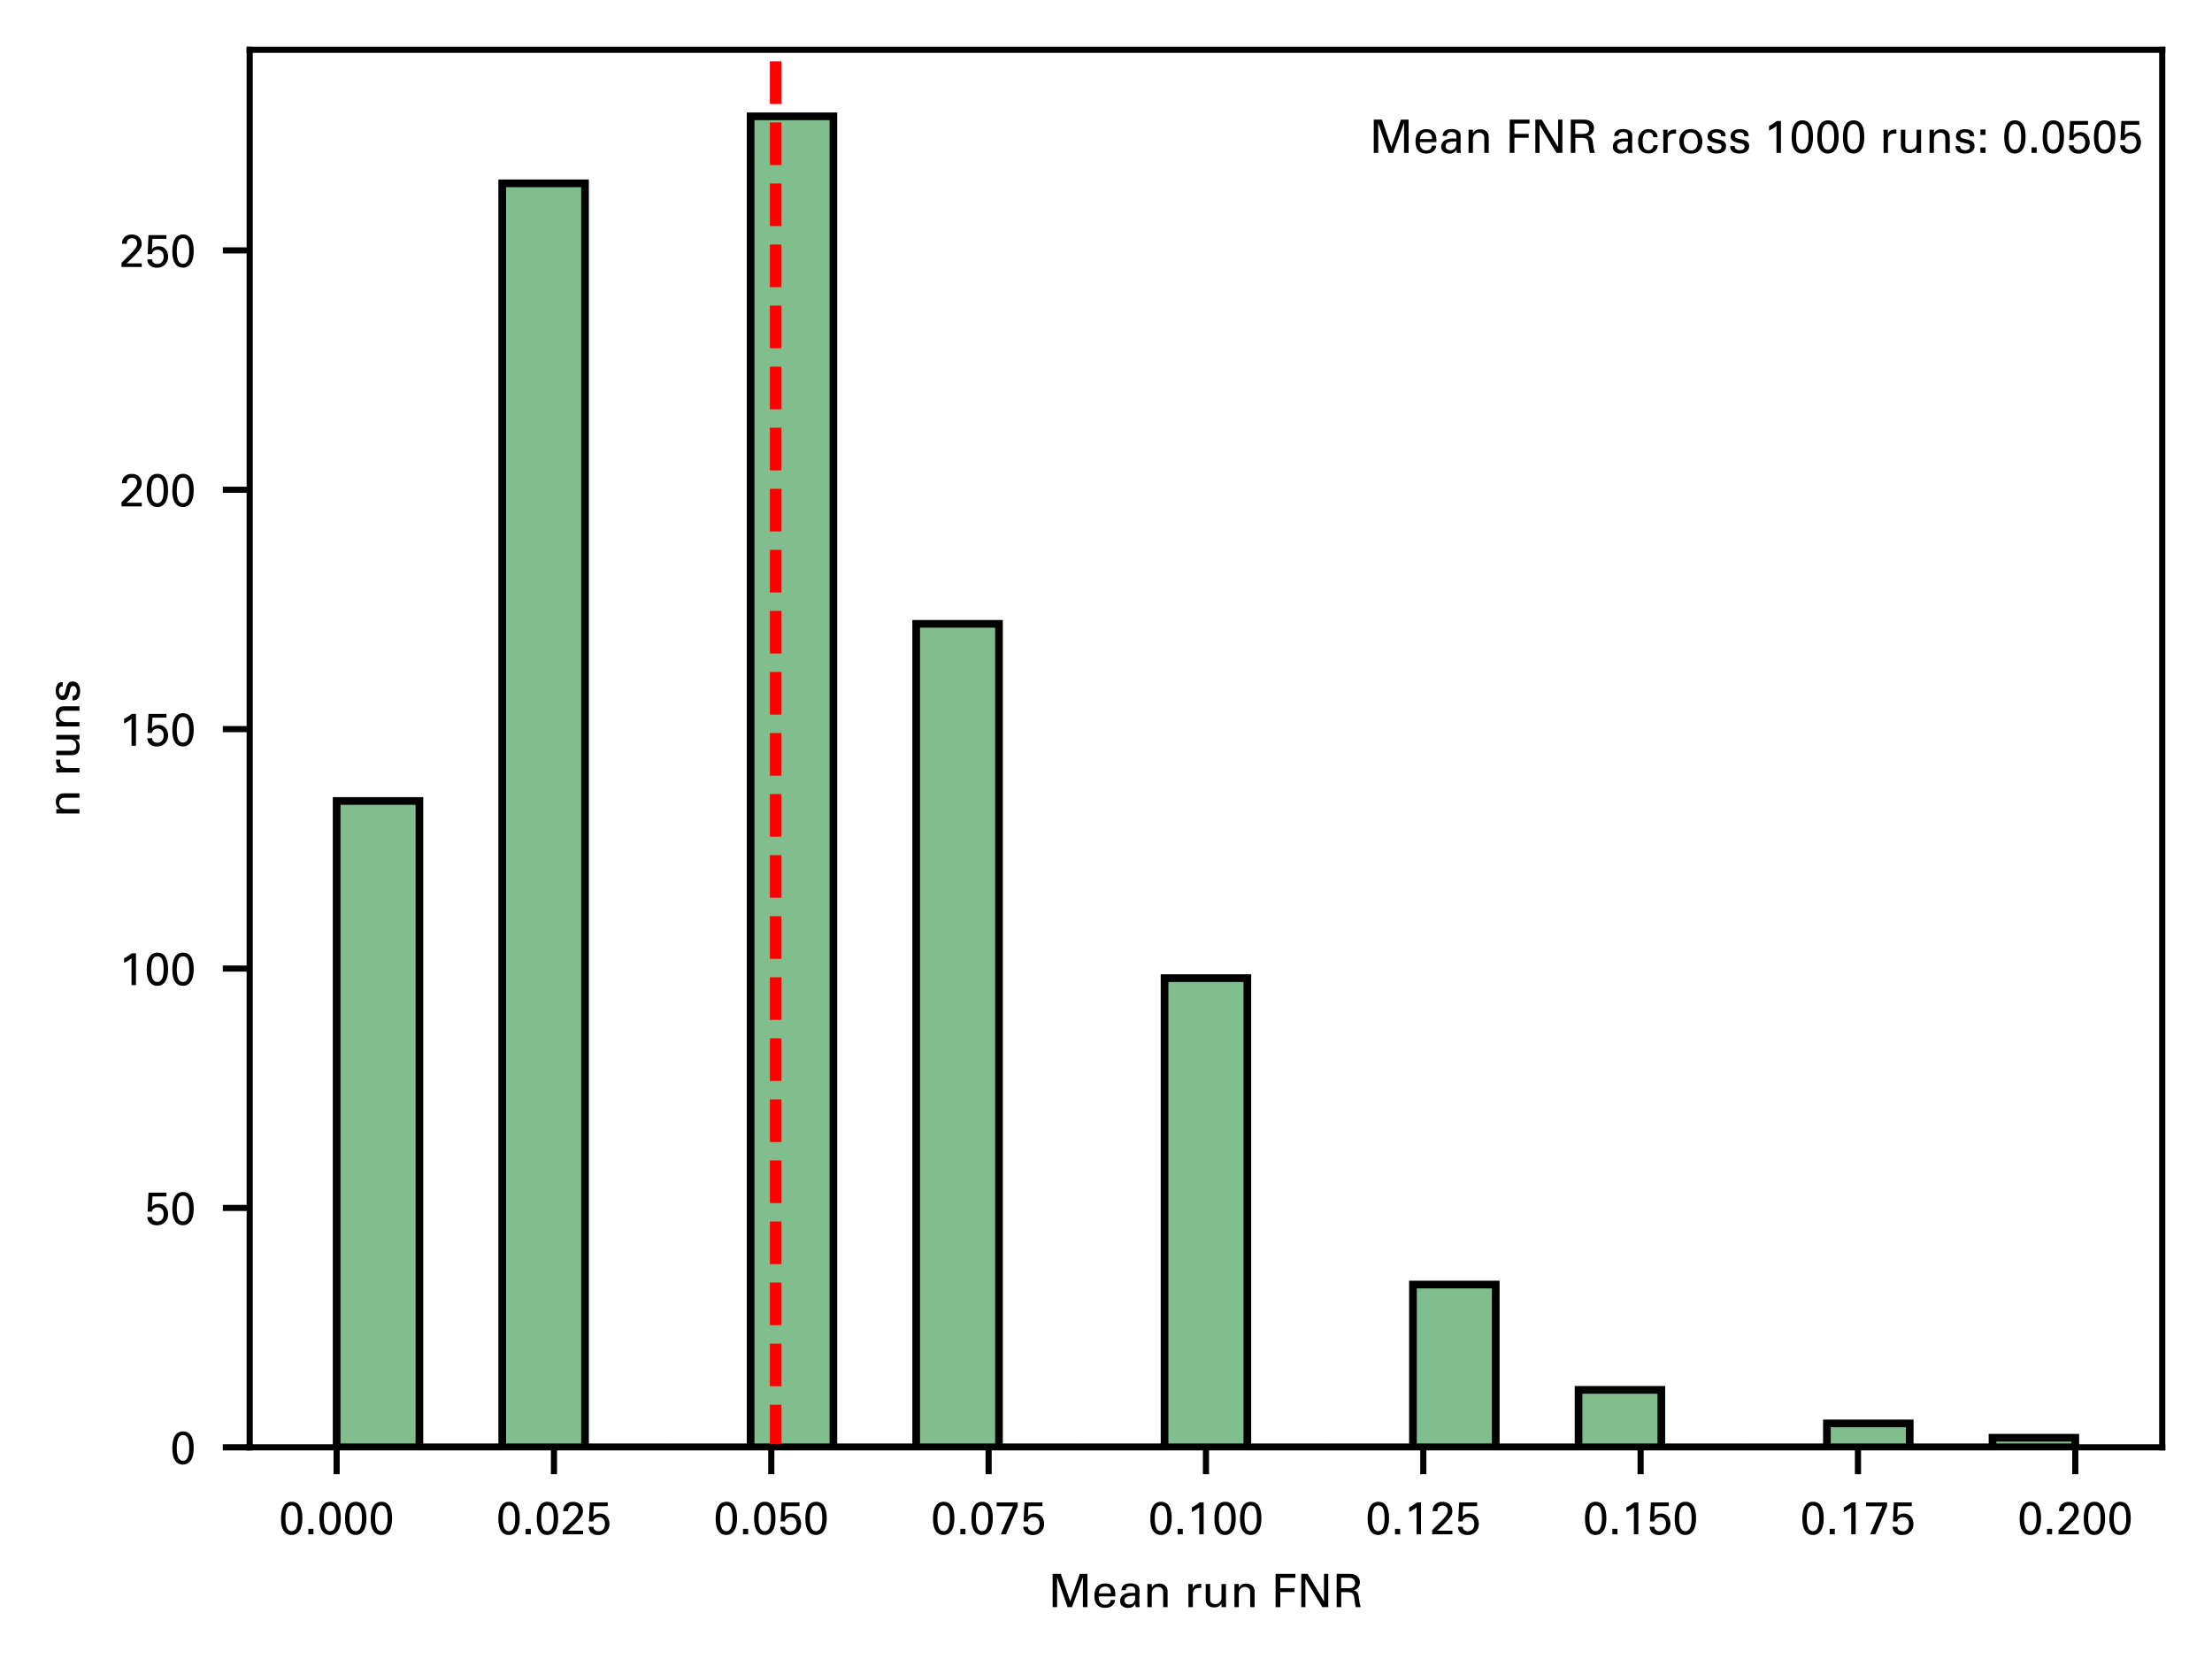
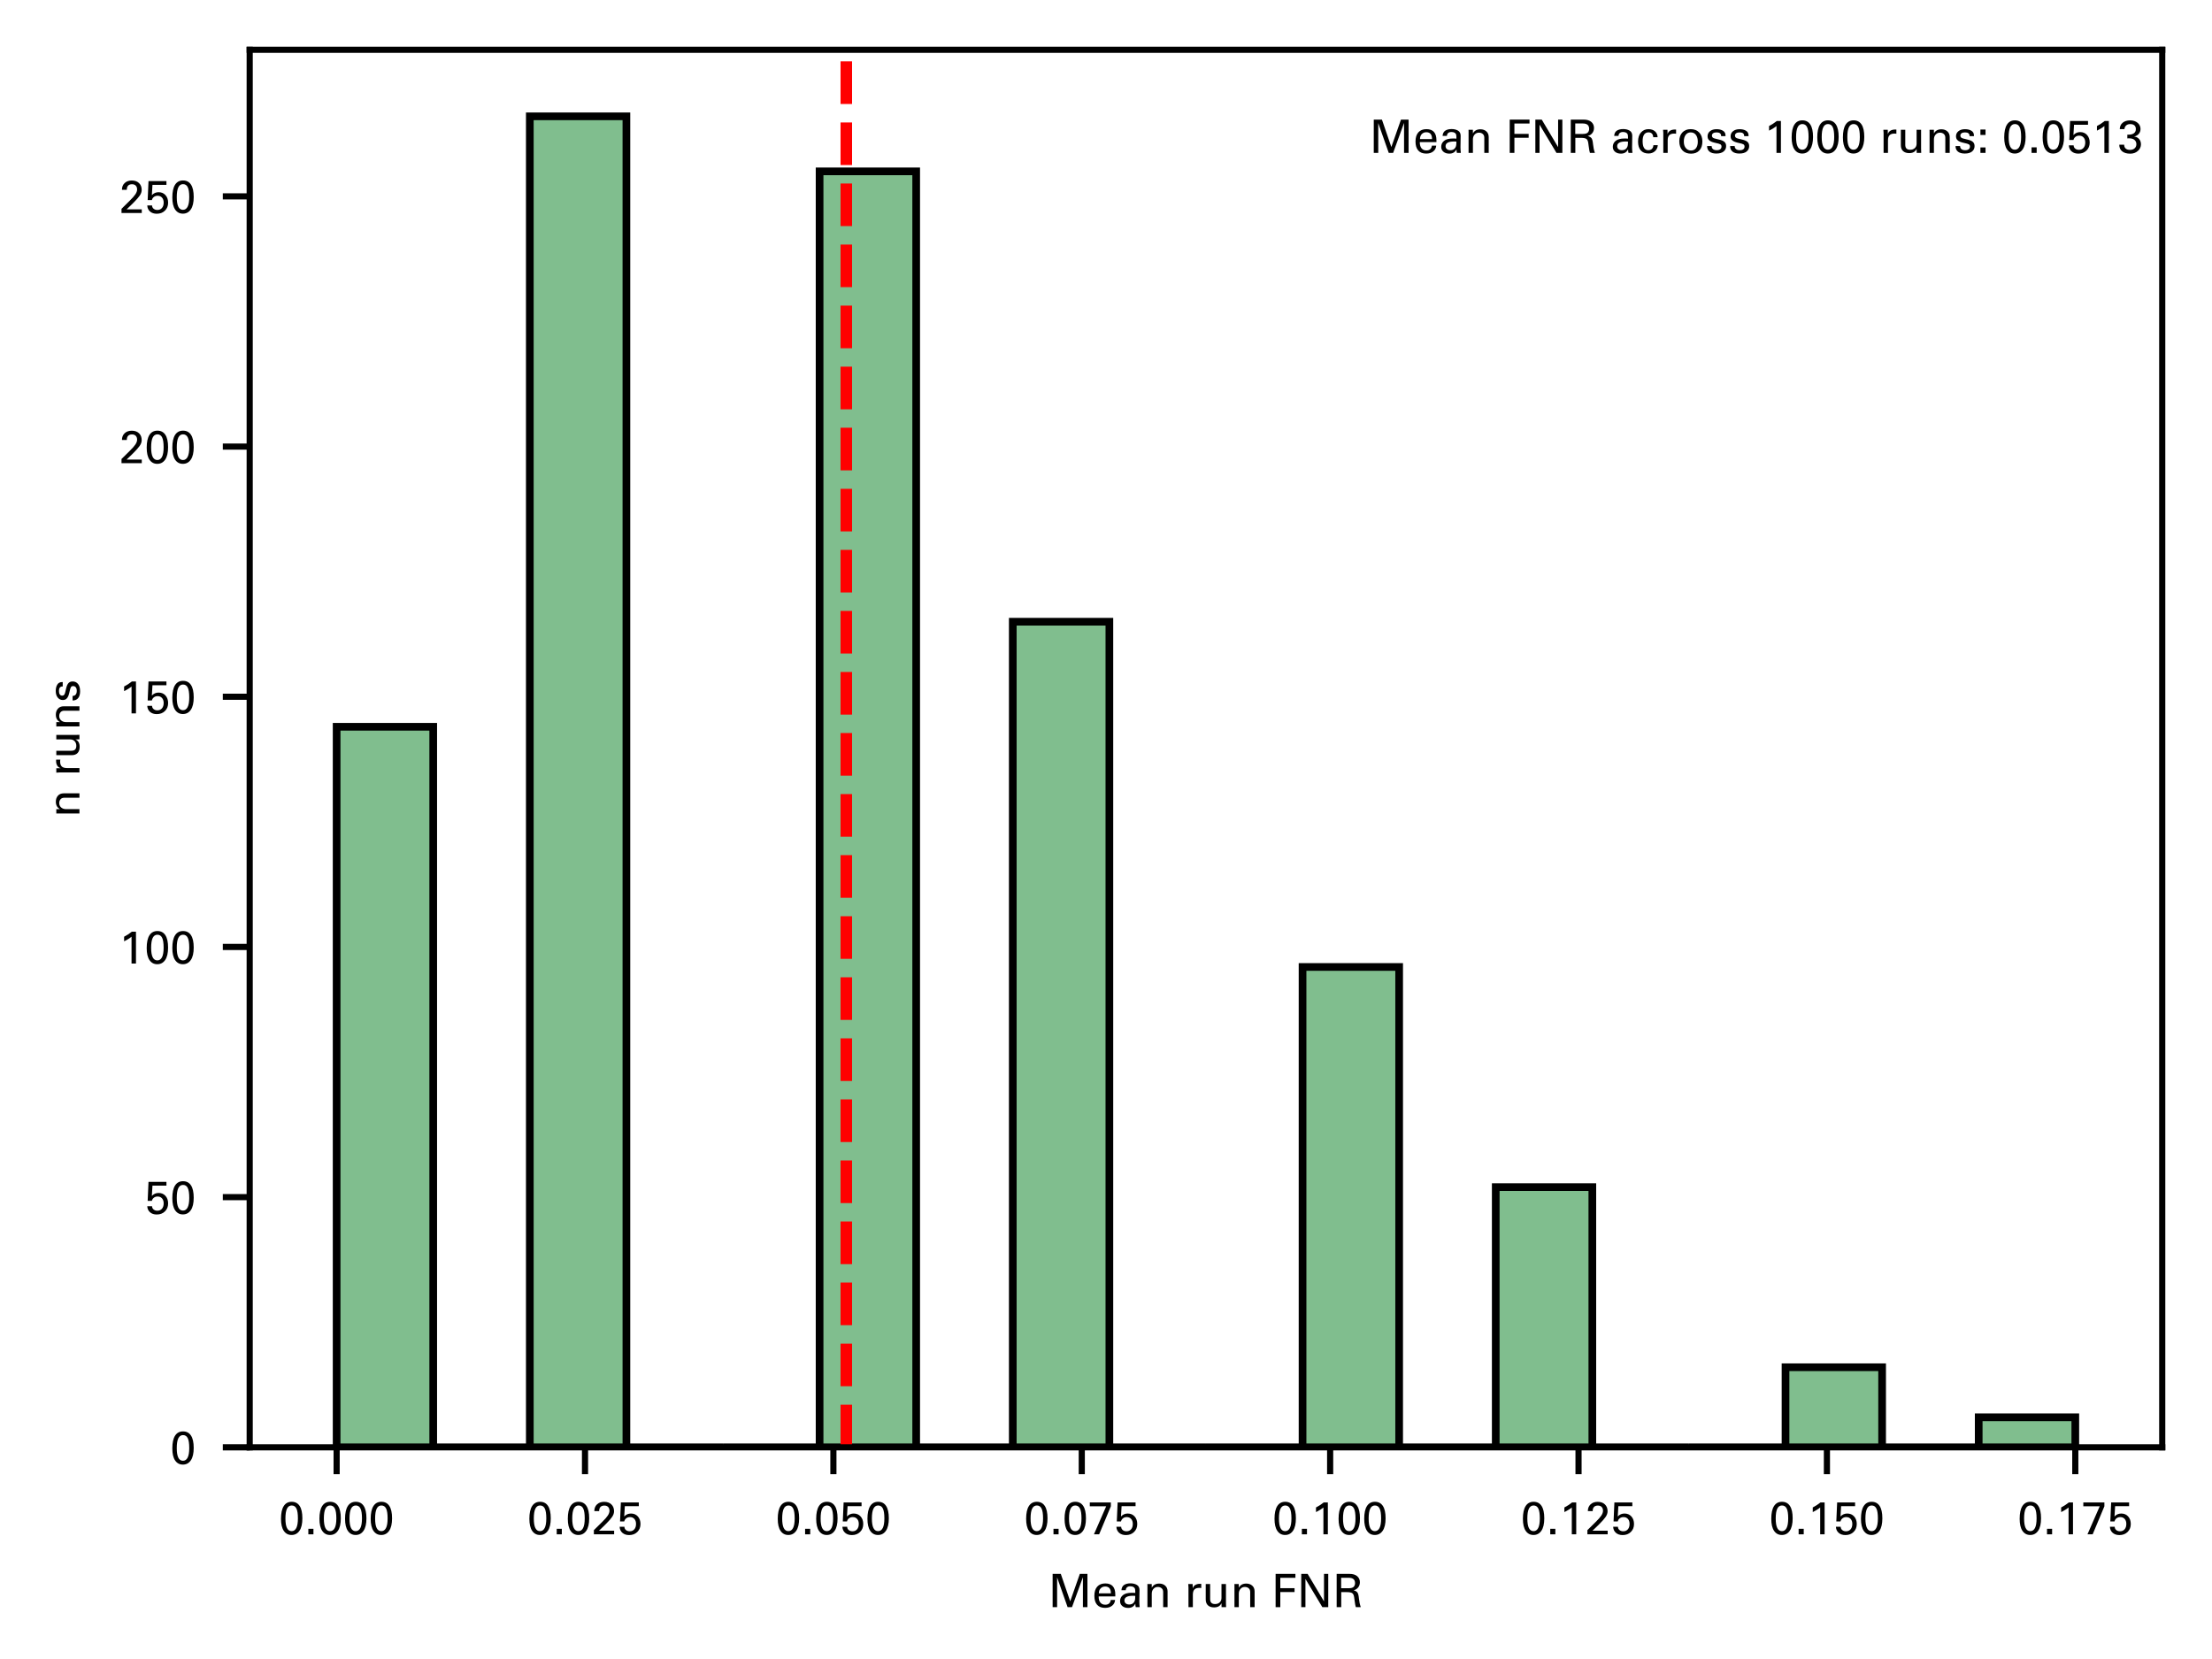
<svg xmlns="http://www.w3.org/2000/svg" xmlns:xlink="http://www.w3.org/1999/xlink" width="288pt" height="216pt" viewBox="0 0 288 216" version="1.1">
  <defs>
    <style type="text/css">*{stroke-linejoin: round; stroke-linecap: butt}</style>
  </defs>
  <g id="figure_1">
    <g id="patch_1">
      <path d="M 0 216  L 288 216  L 288 0  L 0 0  z " style="fill: #ffffff" />
    </g>
    <g id="axes_1">
      <g id="patch_2">
        <path d="M 32.51 188.44  L 281.52 188.44  L 281.52 6.48  L 32.51 6.48  z " style="fill: #ffffff" />
      </g>
      <g id="patch_3">
-         <path d="M 43.829 188.44  L 54.608 188.44  L 54.608 104.286  L 43.829 104.286  z " clip-path="url(#p0e6afa95d7)" style="fill: #55a868; fill-opacity: 0.75; stroke: #000000; stroke-linejoin: miter" />
+         <path d="M 43.829 188.44  L 56.405 188.44  L 56.405 94.626  L 43.829 94.626  z " clip-path="url(#p362aa91c08)" style="fill: #55a868; fill-opacity: 0.75; stroke: #000000; stroke-linejoin: miter" />
      </g>
      <g id="patch_4">
-         <path d="M 54.608 188.44  L 65.388 188.44  L 65.388 188.44  L 54.608 188.44  z " clip-path="url(#p0e6afa95d7)" style="fill: #55a868; fill-opacity: 0.75; stroke: #000000; stroke-linejoin: miter" />
+         <path d="M 56.405 188.44  L 68.981 188.44  L 68.981 188.44  L 56.405 188.44  z " clip-path="url(#p362aa91c08)" style="fill: #55a868; fill-opacity: 0.75; stroke: #000000; stroke-linejoin: miter" />
      </g>
      <g id="patch_5">
-         <path d="M 65.388 188.44  L 76.168 188.44  L 76.168 23.872  L 65.388 23.872  z " clip-path="url(#p0e6afa95d7)" style="fill: #55a868; fill-opacity: 0.75; stroke: #000000; stroke-linejoin: miter" />
+         <path d="M 68.981 188.44  L 81.557 188.44  L 81.557 15.145  L 68.981 15.145  z " clip-path="url(#p362aa91c08)" style="fill: #55a868; fill-opacity: 0.75; stroke: #000000; stroke-linejoin: miter" />
      </g>
      <g id="patch_6">
-         <path d="M 76.168 188.44  L 86.947 188.44  L 86.947 188.44  L 76.168 188.44  z " clip-path="url(#p0e6afa95d7)" style="fill: #55a868; fill-opacity: 0.75; stroke: #000000; stroke-linejoin: miter" />
+         <path d="M 81.557 188.44  L 94.134 188.44  L 94.134 188.44  L 81.557 188.44  z " clip-path="url(#p362aa91c08)" style="fill: #55a868; fill-opacity: 0.75; stroke: #000000; stroke-linejoin: miter" />
      </g>
      <g id="patch_7">
-         <path d="M 86.947 188.44  L 97.727 188.44  L 97.727 188.44  L 86.947 188.44  z " clip-path="url(#p0e6afa95d7)" style="fill: #55a868; fill-opacity: 0.75; stroke: #000000; stroke-linejoin: miter" />
+         <path d="M 94.134 188.44  L 106.71 188.44  L 106.71 188.44  L 94.134 188.44  z " clip-path="url(#p362aa91c08)" style="fill: #55a868; fill-opacity: 0.75; stroke: #000000; stroke-linejoin: miter" />
      </g>
      <g id="patch_8">
-         <path d="M 97.727 188.44  L 108.507 188.44  L 108.507 15.145  L 97.727 15.145  z " clip-path="url(#p0e6afa95d7)" style="fill: #55a868; fill-opacity: 0.75; stroke: #000000; stroke-linejoin: miter" />
+         <path d="M 106.71 188.44  L 119.286 188.44  L 119.286 22.311  L 106.71 22.311  z " clip-path="url(#p362aa91c08)" style="fill: #55a868; fill-opacity: 0.75; stroke: #000000; stroke-linejoin: miter" />
      </g>
      <g id="patch_9">
-         <path d="M 108.507 188.44  L 119.286 188.44  L 119.286 188.44  L 108.507 188.44  z " clip-path="url(#p0e6afa95d7)" style="fill: #55a868; fill-opacity: 0.75; stroke: #000000; stroke-linejoin: miter" />
+         <path d="M 119.286 188.44  L 131.862 188.44  L 131.862 188.44  L 119.286 188.44  z " clip-path="url(#p362aa91c08)" style="fill: #55a868; fill-opacity: 0.75; stroke: #000000; stroke-linejoin: miter" />
      </g>
      <g id="patch_10">
-         <path d="M 119.286 188.44  L 130.066 188.44  L 130.066 81.221  L 119.286 81.221  z " clip-path="url(#p0e6afa95d7)" style="fill: #55a868; fill-opacity: 0.75; stroke: #000000; stroke-linejoin: miter" />
+         <path d="M 131.862 188.44  L 144.439 188.44  L 144.439 80.945  L 131.862 80.945  z " clip-path="url(#p362aa91c08)" style="fill: #55a868; fill-opacity: 0.75; stroke: #000000; stroke-linejoin: miter" />
      </g>
      <g id="patch_11">
-         <path d="M 130.066 188.44  L 140.846 188.44  L 140.846 188.44  L 130.066 188.44  z " clip-path="url(#p0e6afa95d7)" style="fill: #55a868; fill-opacity: 0.75; stroke: #000000; stroke-linejoin: miter" />
+         <path d="M 144.439 188.44  L 157.015 188.44  L 157.015 188.44  L 144.439 188.44  z " clip-path="url(#p362aa91c08)" style="fill: #55a868; fill-opacity: 0.75; stroke: #000000; stroke-linejoin: miter" />
      </g>
      <g id="patch_12">
-         <path d="M 140.846 188.44  L 151.625 188.44  L 151.625 188.44  L 140.846 188.44  z " clip-path="url(#p0e6afa95d7)" style="fill: #55a868; fill-opacity: 0.75; stroke: #000000; stroke-linejoin: miter" />
+         <path d="M 157.015 188.44  L 169.591 188.44  L 169.591 188.44  L 157.015 188.44  z " clip-path="url(#p362aa91c08)" style="fill: #55a868; fill-opacity: 0.75; stroke: #000000; stroke-linejoin: miter" />
      </g>
      <g id="patch_13">
-         <path d="M 151.625 188.44  L 162.405 188.44  L 162.405 127.35  L 151.625 127.35  z " clip-path="url(#p0e6afa95d7)" style="fill: #55a868; fill-opacity: 0.75; stroke: #000000; stroke-linejoin: miter" />
+         <path d="M 169.591 188.44  L 182.168 188.44  L 182.168 125.897  L 169.591 125.897  z " clip-path="url(#p362aa91c08)" style="fill: #55a868; fill-opacity: 0.75; stroke: #000000; stroke-linejoin: miter" />
      </g>
      <g id="patch_14">
-         <path d="M 162.405 188.44  L 173.184 188.44  L 173.184 188.44  L 162.405 188.44  z " clip-path="url(#p0e6afa95d7)" style="fill: #55a868; fill-opacity: 0.75; stroke: #000000; stroke-linejoin: miter" />
+         <path d="M 182.168 188.44  L 194.744 188.44  L 194.744 188.44  L 182.168 188.44  z " clip-path="url(#p362aa91c08)" style="fill: #55a868; fill-opacity: 0.75; stroke: #000000; stroke-linejoin: miter" />
      </g>
      <g id="patch_15">
-         <path d="M 173.184 188.44  L 183.964 188.44  L 183.964 188.44  L 173.184 188.44  z " clip-path="url(#p0e6afa95d7)" style="fill: #55a868; fill-opacity: 0.75; stroke: #000000; stroke-linejoin: miter" />
+         <path d="M 194.744 188.44  L 207.32 188.44  L 207.32 154.563  L 194.744 154.563  z " clip-path="url(#p362aa91c08)" style="fill: #55a868; fill-opacity: 0.75; stroke: #000000; stroke-linejoin: miter" />
      </g>
      <g id="patch_16">
-         <path d="M 183.964 188.44  L 194.744 188.44  L 194.744 167.246  L 183.964 167.246  z " clip-path="url(#p0e6afa95d7)" style="fill: #55a868; fill-opacity: 0.75; stroke: #000000; stroke-linejoin: miter" />
+         <path d="M 207.32 188.44  L 219.896 188.44  L 219.896 188.44  L 207.32 188.44  z " clip-path="url(#p362aa91c08)" style="fill: #55a868; fill-opacity: 0.75; stroke: #000000; stroke-linejoin: miter" />
      </g>
      <g id="patch_17">
-         <path d="M 194.744 188.44  L 205.523 188.44  L 205.523 188.44  L 194.744 188.44  z " clip-path="url(#p0e6afa95d7)" style="fill: #55a868; fill-opacity: 0.75; stroke: #000000; stroke-linejoin: miter" />
+         <path d="M 219.896 188.44  L 232.473 188.44  L 232.473 188.44  L 219.896 188.44  z " clip-path="url(#p362aa91c08)" style="fill: #55a868; fill-opacity: 0.75; stroke: #000000; stroke-linejoin: miter" />
      </g>
      <g id="patch_18">
-         <path d="M 205.523 188.44  L 216.303 188.44  L 216.303 180.96  L 205.523 180.96  z " clip-path="url(#p0e6afa95d7)" style="fill: #55a868; fill-opacity: 0.75; stroke: #000000; stroke-linejoin: miter" />
+         <path d="M 232.473 188.44  L 245.049 188.44  L 245.049 178.016  L 232.473 178.016  z " clip-path="url(#p362aa91c08)" style="fill: #55a868; fill-opacity: 0.75; stroke: #000000; stroke-linejoin: miter" />
      </g>
      <g id="patch_19">
-         <path d="M 216.303 188.44  L 227.083 188.44  L 227.083 188.44  L 216.303 188.44  z " clip-path="url(#p0e6afa95d7)" style="fill: #55a868; fill-opacity: 0.75; stroke: #000000; stroke-linejoin: miter" />
+         <path d="M 245.049 188.44  L 257.625 188.44  L 257.625 188.44  L 245.049 188.44  z " clip-path="url(#p362aa91c08)" style="fill: #55a868; fill-opacity: 0.75; stroke: #000000; stroke-linejoin: miter" />
      </g>
      <g id="patch_20">
-         <path d="M 227.083 188.44  L 237.862 188.44  L 237.862 188.44  L 227.083 188.44  z " clip-path="url(#p0e6afa95d7)" style="fill: #55a868; fill-opacity: 0.75; stroke: #000000; stroke-linejoin: miter" />
-       </g>
-       <g id="patch_21">
-         <path d="M 237.862 188.44  L 248.642 188.44  L 248.642 185.323  L 237.862 185.323  z " clip-path="url(#p0e6afa95d7)" style="fill: #55a868; fill-opacity: 0.75; stroke: #000000; stroke-linejoin: miter" />
-       </g>
-       <g id="patch_22">
-         <path d="M 248.642 188.44  L 259.422 188.44  L 259.422 188.44  L 248.642 188.44  z " clip-path="url(#p0e6afa95d7)" style="fill: #55a868; fill-opacity: 0.75; stroke: #000000; stroke-linejoin: miter" />
-       </g>
-       <g id="patch_23">
-         <path d="M 259.422 188.44  L 270.201 188.44  L 270.201 187.193  L 259.422 187.193  z " clip-path="url(#p0e6afa95d7)" style="fill: #55a868; fill-opacity: 0.75; stroke: #000000; stroke-linejoin: miter" />
+         <path d="M 257.625 188.44  L 270.201 188.44  L 270.201 184.531  L 257.625 184.531  z " clip-path="url(#p362aa91c08)" style="fill: #55a868; fill-opacity: 0.75; stroke: #000000; stroke-linejoin: miter" />
      </g>
      <g id="matplotlib.axis_1">
        <g id="xtick_1">
          <g id="line2d_1">
            <defs>
-               <path id="m19e80bc596" d="M 0 0  L 0 3.5  " style="stroke: #000000; stroke-width: 0.8" />
+               <path id="mea4eb9d75a" d="M 0 0  L 0 3.5  " style="stroke: #000000; stroke-width: 0.8" />
            </defs>
            <g>
-               <use xlink:href="#m19e80bc596" x="43.829" y="188.44" style="stroke: #000000; stroke-width: 0.8" />
+               <use xlink:href="#mea4eb9d75a" x="43.829" y="188.44" style="stroke: #000000; stroke-width: 0.8" />
            </g>
          </g>
          <g id="text_1">
            <g transform="translate(36.32207 199.7675) scale(0.06 -0.06)">
              <defs>
                <path id="Univers-30" d="M 1747 -91  Q 1063 -91 672 478  Q 281 1047 281 2156  Q 281 3331 661 3925  Q 1041 4519 1766 4519  Q 2491 4519 2870 3945  Q 3250 3372 3250 2222  Q 3250 1081 2847 495  Q 2444 -91 1747 -91  z M 2631 2216  Q 2631 3159 2423 3582  Q 2216 4006 1766 4006  Q 1328 4006 1112 3561  Q 897 3116 897 2194  Q 897 1300 1114 870  Q 1331 441 1759 441  Q 2181 441 2406 875  Q 2631 1309 2631 2216  z " transform="scale(0.015625)" />
                <path id="Univers-2e" d="M 1228 769  L 1228 0  L 519 0  L 519 769  L 1228 769  z " transform="scale(0.015625)" />
              </defs>
              <use xlink:href="#Univers-30" />
              <use xlink:href="#Univers-2e" transform="translate(55.61523 0)" />
              <use xlink:href="#Univers-30" transform="translate(83.39844 0)" />
              <use xlink:href="#Univers-30" transform="translate(139.0137 0)" />
              <use xlink:href="#Univers-30" transform="translate(194.6289 0)" />
            </g>
          </g>
        </g>
        <g id="xtick_2">
          <g id="line2d_2">
            <g>
-               <use xlink:href="#m19e80bc596" x="72.125" y="188.44" style="stroke: #000000; stroke-width: 0.8" />
+               <use xlink:href="#mea4eb9d75a" x="76.168" y="188.44" style="stroke: #000000; stroke-width: 0.8" />
            </g>
          </g>
          <g id="text_2">
-             <g transform="translate(64.61866 199.7675) scale(0.06 -0.06)">
+             <g transform="translate(68.66103 199.7675) scale(0.06 -0.06)">
              <defs>
                <path id="Univers-32" d="M 2091 1516  L 1959 1384  Q 1881 1303 1759 1184  L 1463 900  Q 1291 734 1050 506  L 3156 506  L 3156 0  L 341 0  L 341 581  L 1497 1722  Q 2047 2259 2278 2611  Q 2509 2963 2509 3272  Q 2509 3603 2323 3798  Q 2138 3994 1797 3994  Q 1438 3994 1256 3797  Q 1075 3600 1075 3219  L 403 3219  Q 403 3809 778 4161  Q 1153 4513 1772 4513  Q 2400 4513 2772 4156  Q 3144 3800 3144 3206  Q 3144 2791 2853 2389  Q 2563 1988 2091 1516  z " transform="scale(0.015625)" />
                <path id="Univers-35" d="M 3022 4428  L 3022 3909  L 1081 3909  L 997 2478  Q 1194 2691 1428 2789  Q 1663 2888 1931 2888  Q 2528 2888 2892 2481  Q 3256 2075 3256 1428  Q 3256 759 2815 328  Q 2375 -103 1678 -103  Q 1103 -103 743 208  Q 384 519 359 1050  L 1025 1050  Q 1025 775 1234 598  Q 1444 422 1759 422  Q 2159 422 2398 695  Q 2638 969 2638 1447  Q 2638 1884 2406 2139  Q 2175 2394 1797 2394  Q 1503 2394 1287 2236  Q 1072 2078 997 1791  L 416 1791  L 531 4428  L 3022 4428  z " transform="scale(0.015625)" />
              </defs>
              <use xlink:href="#Univers-30" />
              <use xlink:href="#Univers-2e" transform="translate(55.61523 0)" />
              <use xlink:href="#Univers-30" transform="translate(83.39844 0)" />
              <use xlink:href="#Univers-32" transform="translate(139.0137 0)" />
              <use xlink:href="#Univers-35" transform="translate(194.6289 0)" />
            </g>
          </g>
        </g>
        <g id="xtick_3">
          <g id="line2d_3">
            <g>
-               <use xlink:href="#m19e80bc596" x="100.422" y="188.44" style="stroke: #000000; stroke-width: 0.8" />
+               <use xlink:href="#mea4eb9d75a" x="108.507" y="188.44" style="stroke: #000000; stroke-width: 0.8" />
            </g>
          </g>
          <g id="text_3">
-             <g transform="translate(92.91526 199.7675) scale(0.06 -0.06)">
+             <g transform="translate(101 199.7675) scale(0.06 -0.06)">
              <use xlink:href="#Univers-30" />
              <use xlink:href="#Univers-2e" transform="translate(55.61523 0)" />
              <use xlink:href="#Univers-30" transform="translate(83.39844 0)" />
              <use xlink:href="#Univers-35" transform="translate(139.0137 0)" />
              <use xlink:href="#Univers-30" transform="translate(194.6289 0)" />
            </g>
          </g>
        </g>
        <g id="xtick_4">
          <g id="line2d_4">
            <g>
-               <use xlink:href="#m19e80bc596" x="128.718" y="188.44" style="stroke: #000000; stroke-width: 0.8" />
+               <use xlink:href="#mea4eb9d75a" x="140.846" y="188.44" style="stroke: #000000; stroke-width: 0.8" />
            </g>
          </g>
          <g id="text_4">
-             <g transform="translate(121.2118 199.7675) scale(0.06 -0.06)">
+             <g transform="translate(133.339 199.7675) scale(0.06 -0.06)">
              <defs>
                <path id="Univers-37" d="M 3150 4428  L 3150 3891  L 1522 0  L 800 0  L 2503 3897  L 225 3897  L 225 4428  L 3150 4428  z " transform="scale(0.015625)" />
              </defs>
              <use xlink:href="#Univers-30" />
              <use xlink:href="#Univers-2e" transform="translate(55.61523 0)" />
              <use xlink:href="#Univers-30" transform="translate(83.39844 0)" />
              <use xlink:href="#Univers-37" transform="translate(139.0137 0)" />
              <use xlink:href="#Univers-35" transform="translate(194.6289 0)" />
            </g>
          </g>
        </g>
        <g id="xtick_5">
          <g id="line2d_5">
            <g>
-               <use xlink:href="#m19e80bc596" x="157.015" y="188.44" style="stroke: #000000; stroke-width: 0.8" />
+               <use xlink:href="#mea4eb9d75a" x="173.184" y="188.44" style="stroke: #000000; stroke-width: 0.8" />
            </g>
          </g>
          <g id="text_5">
-             <g transform="translate(149.5084 199.7675) scale(0.06 -0.06)">
+             <g transform="translate(165.6779 199.7675) scale(0.06 -0.06)">
              <defs>
                <path id="Univers-31" d="M 2350 4428  L 2350 0  L 1734 0  L 1734 3731  Q 1559 3581 1287 3411  Q 1016 3241 703 3091  L 703 3731  Q 984 3875 1251 4048  Q 1519 4222 1778 4428  L 2350 4428  z " transform="scale(0.015625)" />
              </defs>
              <use xlink:href="#Univers-30" />
              <use xlink:href="#Univers-2e" transform="translate(55.61523 0)" />
              <use xlink:href="#Univers-31" transform="translate(83.39844 0)" />
              <use xlink:href="#Univers-30" transform="translate(139.0137 0)" />
              <use xlink:href="#Univers-30" transform="translate(194.6289 0)" />
            </g>
          </g>
        </g>
        <g id="xtick_6">
          <g id="line2d_6">
            <g>
-               <use xlink:href="#m19e80bc596" x="185.312" y="188.44" style="stroke: #000000; stroke-width: 0.8" />
+               <use xlink:href="#mea4eb9d75a" x="205.523" y="188.44" style="stroke: #000000; stroke-width: 0.8" />
            </g>
          </g>
          <g id="text_6">
-             <g transform="translate(177.805 199.7675) scale(0.06 -0.06)">
+             <g transform="translate(198.0169 199.7675) scale(0.06 -0.06)">
              <use xlink:href="#Univers-30" />
              <use xlink:href="#Univers-2e" transform="translate(55.61523 0)" />
              <use xlink:href="#Univers-31" transform="translate(83.39844 0)" />
              <use xlink:href="#Univers-32" transform="translate(139.0137 0)" />
              <use xlink:href="#Univers-35" transform="translate(194.6289 0)" />
            </g>
          </g>
        </g>
        <g id="xtick_7">
          <g id="line2d_7">
            <g>
-               <use xlink:href="#m19e80bc596" x="213.608" y="188.44" style="stroke: #000000; stroke-width: 0.8" />
+               <use xlink:href="#mea4eb9d75a" x="237.862" y="188.44" style="stroke: #000000; stroke-width: 0.8" />
            </g>
          </g>
          <g id="text_7">
-             <g transform="translate(206.1016 199.7675) scale(0.06 -0.06)">
+             <g transform="translate(230.3558 199.7675) scale(0.06 -0.06)">
              <use xlink:href="#Univers-30" />
              <use xlink:href="#Univers-2e" transform="translate(55.61523 0)" />
              <use xlink:href="#Univers-31" transform="translate(83.39844 0)" />
              <use xlink:href="#Univers-35" transform="translate(139.0137 0)" />
              <use xlink:href="#Univers-30" transform="translate(194.6289 0)" />
            </g>
          </g>
        </g>
        <g id="xtick_8">
          <g id="line2d_8">
            <g>
-               <use xlink:href="#m19e80bc596" x="241.905" y="188.44" style="stroke: #000000; stroke-width: 0.8" />
+               <use xlink:href="#mea4eb9d75a" x="270.201" y="188.44" style="stroke: #000000; stroke-width: 0.8" />
            </g>
          </g>
          <g id="text_8">
-             <g transform="translate(234.3982 199.7675) scale(0.06 -0.06)">
+             <g transform="translate(262.6948 199.7675) scale(0.06 -0.06)">
              <use xlink:href="#Univers-30" />
              <use xlink:href="#Univers-2e" transform="translate(55.61523 0)" />
              <use xlink:href="#Univers-31" transform="translate(83.39844 0)" />
              <use xlink:href="#Univers-37" transform="translate(139.0137 0)" />
              <use xlink:href="#Univers-35" transform="translate(194.6289 0)" />
            </g>
          </g>
        </g>
-         <g id="xtick_9">
-           <g id="line2d_9">
-             <g>
-               <use xlink:href="#m19e80bc596" x="270.201" y="188.44" style="stroke: #000000; stroke-width: 0.8" />
-             </g>
-           </g>
-           <g id="text_9">
-             <g transform="translate(262.6948 199.7675) scale(0.06 -0.06)">
-               <use xlink:href="#Univers-30" />
-               <use xlink:href="#Univers-2e" transform="translate(55.61523 0)" />
-               <use xlink:href="#Univers-32" transform="translate(83.39844 0)" />
-               <use xlink:href="#Univers-30" transform="translate(139.0137 0)" />
-               <use xlink:href="#Univers-30" transform="translate(194.6289 0)" />
-             </g>
-           </g>
-         </g>
-         <g id="text_10">
+         <g id="text_9">
          <g transform="translate(136.5123 209.2519) scale(0.06 -0.06)">
            <defs>
              <path id="Univers-4d" d="M 1709 4622  L 3016 813  L 4353 4622  L 5409 4622  L 5409 0  L 4781 0  L 4781 4159  L 3263 0  L 2656 0  L 1197 4134  L 1197 0  L 575 0  L 575 4622  L 1709 4622  z " transform="scale(0.015625)" />
              <path id="Univers-65" d="M 3238 1497  L 928 1497  L 928 1447  Q 928 928 1168 634  Q 1409 341 1850 341  Q 2172 341 2372 511  Q 2572 681 2606 1006  L 3206 1006  Q 3175 516 2801 209  Q 2428 -97 1825 -97  Q 1088 -97 709 334  Q 331 766 331 1575  Q 331 2409 728 2853  Q 1125 3297 1850 3297  Q 2541 3297 2889 2909  Q 3238 2522 3238 1753  L 3238 1497  z M 2625 1919  L 2625 1966  Q 2625 2394 2428 2631  Q 2231 2869 1831 2869  Q 1441 2869 1197 2608  Q 953 2347 953 1919  L 2625 1919  z " transform="scale(0.015625)" />
              <path id="Univers-61" d="M 3016 800  Q 3016 647 3030 405  Q 3044 163 3066 0  L 2522 0  Q 2488 109 2475 217  Q 2463 325 2463 481  Q 2316 206 2077 51  Q 1838 -103 1466 -103  Q 959 -103 650 158  Q 341 419 341 844  Q 341 1344 734 1670  Q 1128 1997 1966 1997  L 2163 1997  Q 2297 1997 2450 1978  L 2450 2194  Q 2450 2484 2387 2611  Q 2325 2738 2165 2819  Q 2006 2900 1753 2900  Q 1472 2900 1308 2761  Q 1144 2622 1131 2356  L 531 2356  Q 563 2856 894 3082  Q 1225 3309 1791 3309  Q 2306 3309 2673 3092  Q 3041 2875 3041 2369  L 3016 800  z M 2438 1228  L 2450 1563  L 2381 1572  L 2284 1578  L 2106 1581  Q 1531 1581 1239 1417  Q 947 1253 947 934  Q 947 681 1126 526  Q 1306 372 1613 372  Q 1994 372 2209 606  Q 2425 841 2438 1228  z " transform="scale(0.015625)" />
              <path id="Univers-6e" d="M 3378 0  L 2766 0  L 2766 2106  Q 2766 2444 2553 2626  Q 2341 2809 2022 2809  Q 1659 2809 1421 2545  Q 1184 2281 1184 1869  L 1184 0  L 581 0  L 581 2978  Q 581 3072 575 3213  L 1178 3213  Q 1184 3016 1184 2888  L 1184 2694  Q 1334 2988 1593 3133  Q 1853 3278 2216 3278  Q 2725 3278 3051 2987  Q 3378 2697 3378 2188  L 3378 0  z " transform="scale(0.015625)" />
              <path id="Univers-20" transform="scale(0.015625)" />
              <path id="Univers-72" d="M 2369 3238  L 2369 2650  Q 2316 2669 2253 2675  Q 2191 2681 2100 2681  Q 1644 2681 1423 2457  Q 1203 2234 1203 1734  L 1203 0  L 594 0  L 594 2694  L 588 2847  L 563 3213  L 1172 3213  L 1181 2828  Q 1181 2672 1184 2591  Q 1263 2906 1528 3075  Q 1794 3244 2194 3244  L 2369 3238  z " transform="scale(0.015625)" />
              <path id="Univers-75" d="M 3309 3213  L 3309 588  Q 3309 431 3328 0  L 2700 0  L 2691 344  Q 2691 481 2688 550  Q 2538 250 2291 109  Q 2044 -31 1663 -31  Q 1109 -31 804 256  Q 500 544 500 1069  L 500 3213  L 1113 3213  L 1113 1125  Q 1113 766 1284 600  Q 1456 434 1797 434  Q 2197 434 2442 667  Q 2688 900 2688 1281  L 2688 3213  L 3309 3213  z " transform="scale(0.015625)" />
              <path id="Univers-46" d="M 3359 4622  L 3359 4078  L 1259 4078  L 1259 2638  L 3238 2638  L 3238 2100  L 1259 2100  L 1259 0  L 609 0  L 609 4622  L 3359 4622  z " transform="scale(0.015625)" />
              <path id="Univers-4e" d="M 1497 4622  L 3769 800  L 3769 4622  L 4359 4622  L 4359 0  L 3541 0  L 1191 3922  L 1191 0  L 609 0  L 609 4622  L 1497 4622  z " transform="scale(0.015625)" />
              <path id="Univers-52" d="M 2322 4622  Q 3038 4622 3406 4297  Q 3775 3972 3775 3463  Q 3775 3050 3542 2750  Q 3309 2450 2906 2344  Q 3253 2250 3417 2056  Q 3581 1863 3640 1220  Q 3700 578 3897 0  L 3213 0  Q 3172 100 3131 320  Q 3091 541 3038 938  L 2981 1356  Q 2928 1775 2731 1931  Q 2534 2088 1959 2088  L 1184 2088  L 1184 0  L 550 0  L 550 4622  L 2322 4622  z M 2203 2631  Q 2741 2631 2922 2834  Q 3103 3038 3103 3334  Q 3103 3703 2889 3893  Q 2675 4084 2209 4084  L 1172 4084  L 1172 2631  L 2203 2631  z " transform="scale(0.015625)" />
            </defs>
            <use xlink:href="#Univers-4d" />
            <use xlink:href="#Univers-65" transform="translate(94.38477 0)" />
            <use xlink:href="#Univers-61" transform="translate(150 0)" />
            <use xlink:href="#Univers-6e" transform="translate(205.6152 0)" />
            <use xlink:href="#Univers-20" transform="translate(266.6992 0)" />
            <use xlink:href="#Univers-72" transform="translate(294.4824 0)" />
            <use xlink:href="#Univers-75" transform="translate(333.3984 0)" />
            <use xlink:href="#Univers-6e" transform="translate(394.4824 0)" />
            <use xlink:href="#Univers-20" transform="translate(455.5664 0)" />
            <use xlink:href="#Univers-46" transform="translate(483.3496 0)" />
            <use xlink:href="#Univers-4e" transform="translate(538.9648 0)" />
            <use xlink:href="#Univers-52" transform="translate(616.748 0)" />
          </g>
        </g>
      </g>
      <g id="matplotlib.axis_2">
        <g id="ytick_1">
+           <g id="line2d_9">
+             <defs>
+               <path id="m944a8f4706" d="M 0 0  L -3.5 0  " style="stroke: #000000; stroke-width: 0.8" />
+             </defs>
+             <g>
+               <use xlink:href="#m944a8f4706" x="32.51" y="188.44" style="stroke: #000000; stroke-width: 0.8" />
+             </g>
+           </g>
+           <g id="text_10">
+             <g transform="translate(22.17344 190.6037) scale(0.06 -0.06)">
+               <use xlink:href="#Univers-30" />
+             </g>
+           </g>
+         </g>
+         <g id="ytick_2">
          <g id="line2d_10">
-             <defs>
-               <path id="m55254c4176" d="M 0 0  L -3.5 0  " style="stroke: #000000; stroke-width: 0.8" />
-             </defs>
-             <g>
-               <use xlink:href="#m55254c4176" x="32.51" y="188.44" style="stroke: #000000; stroke-width: 0.8" />
+             <g>
+               <use xlink:href="#m944a8f4706" x="32.51" y="155.866" style="stroke: #000000; stroke-width: 0.8" />
            </g>
          </g>
          <g id="text_11">
-             <g transform="translate(22.17344 190.6037) scale(0.06 -0.06)">
-               <use xlink:href="#Univers-30" />
-             </g>
-           </g>
-         </g>
-         <g id="ytick_2">
-           <g id="line2d_11">
-             <g>
-               <use xlink:href="#m55254c4176" x="32.51" y="157.272" style="stroke: #000000; stroke-width: 0.8" />
-             </g>
-           </g>
-           <g id="text_12">
-             <g transform="translate(18.83687 159.4355) scale(0.06 -0.06)">
+             <g transform="translate(18.83687 158.0295) scale(0.06 -0.06)">
              <use xlink:href="#Univers-35" />
              <use xlink:href="#Univers-30" transform="translate(55.61523 0)" />
            </g>
          </g>
        </g>
        <g id="ytick_3">
-           <g id="line2d_12">
-             <g>
-               <use xlink:href="#m55254c4176" x="32.51" y="126.104" style="stroke: #000000; stroke-width: 0.8" />
-             </g>
-           </g>
-           <g id="text_13">
-             <g transform="translate(15.50031 128.2673) scale(0.06 -0.06)">
+           <g id="line2d_11">
+             <g>
+               <use xlink:href="#m944a8f4706" x="32.51" y="123.291" style="stroke: #000000; stroke-width: 0.8" />
+             </g>
+           </g>
+           <g id="text_12">
+             <g transform="translate(15.50031 125.4552) scale(0.06 -0.06)">
              <use xlink:href="#Univers-31" />
              <use xlink:href="#Univers-30" transform="translate(55.61523 0)" />
              <use xlink:href="#Univers-30" transform="translate(111.2305 0)" />
            </g>
          </g>
        </g>
        <g id="ytick_4">
-           <g id="line2d_13">
-             <g>
-               <use xlink:href="#m55254c4176" x="32.51" y="94.935" style="stroke: #000000; stroke-width: 0.8" />
-             </g>
-           </g>
-           <g id="text_14">
-             <g transform="translate(15.50031 97.09913) scale(0.06 -0.06)">
+           <g id="line2d_12">
+             <g>
+               <use xlink:href="#m944a8f4706" x="32.51" y="90.717" style="stroke: #000000; stroke-width: 0.8" />
+             </g>
+           </g>
+           <g id="text_13">
+             <g transform="translate(15.50031 92.88087) scale(0.06 -0.06)">
              <use xlink:href="#Univers-31" />
              <use xlink:href="#Univers-35" transform="translate(55.61523 0)" />
              <use xlink:href="#Univers-30" transform="translate(111.2305 0)" />
            </g>
          </g>
        </g>
        <g id="ytick_5">
-           <g id="line2d_14">
-             <g>
-               <use xlink:href="#m55254c4176" x="32.51" y="63.767" style="stroke: #000000; stroke-width: 0.8" />
-             </g>
-           </g>
-           <g id="text_15">
-             <g transform="translate(15.50031 65.93092) scale(0.06 -0.06)">
+           <g id="line2d_13">
+             <g>
+               <use xlink:href="#m944a8f4706" x="32.51" y="58.143" style="stroke: #000000; stroke-width: 0.8" />
+             </g>
+           </g>
+           <g id="text_14">
+             <g transform="translate(15.50031 60.30658) scale(0.06 -0.06)">
              <use xlink:href="#Univers-32" />
              <use xlink:href="#Univers-30" transform="translate(55.61523 0)" />
              <use xlink:href="#Univers-30" transform="translate(111.2305 0)" />
            </g>
          </g>
        </g>
        <g id="ytick_6">
-           <g id="line2d_15">
-             <g>
-               <use xlink:href="#m55254c4176" x="32.51" y="32.599" style="stroke: #000000; stroke-width: 0.8" />
-             </g>
-           </g>
-           <g id="text_16">
-             <g transform="translate(15.50031 34.76271) scale(0.06 -0.06)">
+           <g id="line2d_14">
+             <g>
+               <use xlink:href="#m944a8f4706" x="32.51" y="25.569" style="stroke: #000000; stroke-width: 0.8" />
+             </g>
+           </g>
+           <g id="text_15">
+             <g transform="translate(15.50031 27.73229) scale(0.06 -0.06)">
              <use xlink:href="#Univers-32" />
              <use xlink:href="#Univers-35" transform="translate(55.61523 0)" />
              <use xlink:href="#Univers-30" transform="translate(111.2305 0)" />
            </g>
          </g>
        </g>
-         <g id="text_17">
+         <g id="text_16">
          <g transform="translate(10.34344 106.4581) rotate(-90) scale(0.06 -0.06)">
            <defs>
              <path id="Univers-73" d="M 2834 2322  L 2222 2322  L 2222 2363  Q 2222 2597 2067 2722  Q 1913 2847 1600 2847  Q 1288 2847 1117 2730  Q 947 2613 947 2388  Q 947 2091 1338 1997  L 2081 1813  Q 2506 1706 2712 1500  Q 2919 1294 2919 941  Q 2919 484 2573 196  Q 2228 -91 1550 -91  Q 938 -91 606 179  Q 275 450 275 953  L 909 953  Q 909 678 1090 525  Q 1272 372 1619 372  Q 1934 372 2106 506  Q 2278 641 2278 878  Q 2278 1109 2098 1198  Q 1919 1288 1575 1356  Q 1231 1425 950 1525  Q 669 1625 505 1812  Q 341 2000 341 2316  Q 341 2741 683 3016  Q 1025 3291 1594 3291  Q 2122 3291 2478 3077  Q 2834 2863 2834 2413  L 2834 2322  z " transform="scale(0.015625)" />
            </defs>
            <use xlink:href="#Univers-6e" />
            <use xlink:href="#Univers-20" transform="translate(61.08398 0)" />
            <use xlink:href="#Univers-72" transform="translate(88.86719 0)" />
            <use xlink:href="#Univers-75" transform="translate(127.7832 0)" />
            <use xlink:href="#Univers-6e" transform="translate(188.8672 0)" />
            <use xlink:href="#Univers-73" transform="translate(249.9512 0)" />
          </g>
        </g>
      </g>
-       <g id="line2d_16">
-         <path d="M 100.988 188.44  L 100.988 6.48  " clip-path="url(#p0e6afa95d7)" style="fill: none; stroke-dasharray: 5.55,2.4; stroke-dashoffset: 0; stroke: #ff0000; stroke-width: 1.5" />
+       <g id="line2d_15">
+         <path d="M 110.188 188.44  L 110.188 6.48  " clip-path="url(#p362aa91c08)" style="fill: none; stroke-dasharray: 5.55,2.4; stroke-dashoffset: 0; stroke: #ff0000; stroke-width: 1.5" />
+       </g>
+       <g id="patch_21">
+         <path d="M 32.51 188.44  L 32.51 6.48  " style="fill: none; stroke: #000000; stroke-width: 0.8; stroke-linejoin: miter; stroke-linecap: square" />
+       </g>
+       <g id="patch_22">
+         <path d="M 281.52 188.44  L 281.52 6.48  " style="fill: none; stroke: #000000; stroke-width: 0.8; stroke-linejoin: miter; stroke-linecap: square" />
+       </g>
+       <g id="patch_23">
+         <path d="M 32.51 188.44  L 281.52 188.44  " style="fill: none; stroke: #000000; stroke-width: 0.8; stroke-linejoin: miter; stroke-linecap: square" />
      </g>
      <g id="patch_24">
-         <path d="M 32.51 188.44  L 32.51 6.48  " style="fill: none; stroke: #000000; stroke-width: 0.8; stroke-linejoin: miter; stroke-linecap: square" />
-       </g>
-       <g id="patch_25">
-         <path d="M 281.52 188.44  L 281.52 6.48  " style="fill: none; stroke: #000000; stroke-width: 0.8; stroke-linejoin: miter; stroke-linecap: square" />
-       </g>
-       <g id="patch_26">
-         <path d="M 32.51 188.44  L 281.52 188.44  " style="fill: none; stroke: #000000; stroke-width: 0.8; stroke-linejoin: miter; stroke-linecap: square" />
-       </g>
-       <g id="patch_27">
        <path d="M 32.51 6.48  L 281.52 6.48  " style="fill: none; stroke: #000000; stroke-width: 0.8; stroke-linejoin: miter; stroke-linecap: square" />
      </g>
-       <g id="text_18">
+       <g id="text_17">
        <g transform="translate(178.3246 19.9055) scale(0.06 -0.06)">
          <defs>
            <path id="Univers-63" d="M 2394 2181  Q 2375 2519 2204 2686  Q 2034 2853 1753 2853  Q 1347 2853 1134 2550  Q 922 2247 922 1638  Q 922 994 1123 683  Q 1325 372 1722 372  Q 2025 372 2212 555  Q 2400 738 2419 1069  L 3028 1069  Q 2991 559 2634 237  Q 2278 -84 1734 -84  Q 1041 -84 664 345  Q 288 775 288 1563  Q 288 2384 697 2840  Q 1106 3297 1741 3297  Q 2291 3297 2637 2994  Q 2984 2691 3003 2181  L 2394 2181  z " transform="scale(0.015625)" />
            <path id="Univers-6f" d="M 1959 -109  Q 1200 -109 762 348  Q 325 806 325 1619  Q 325 2384 750 2840  Q 1175 3297 1906 3297  Q 2647 3297 3089 2830  Q 3531 2363 3531 1581  Q 3531 797 3115 344  Q 2700 -109 1959 -109  z M 953 1569  Q 953 1000 1234 665  Q 1516 331 1959 331  Q 2397 331 2645 657  Q 2894 984 2894 1556  Q 2894 2153 2631 2500  Q 2369 2847 1913 2847  Q 1472 2847 1212 2505  Q 953 2163 953 1569  z " transform="scale(0.015625)" />
            <path id="Univers-3a" d="M 1241 3244  L 1241 2491  L 531 2491  L 531 3244  L 1241 3244  z M 1241 756  L 1241 0  L 531 0  L 531 756  L 1241 756  z " transform="scale(0.015625)" />
+             <path id="Univers-33" d="M 3194 3309  Q 3194 2931 2955 2647  Q 2716 2363 2309 2272  Q 2741 2225 2998 1926  Q 3256 1628 3256 1191  Q 3256 653 2828 272  Q 2400 -109 1772 -109  Q 1047 -109 645 216  Q 244 541 244 1141  L 922 1141  Q 922 791 1134 603  Q 1347 416 1734 416  Q 2128 416 2373 631  Q 2619 847 2619 1203  Q 2619 1581 2356 1801  Q 2094 2022 1600 2022  Q 1541 2022 1478 2019  Q 1416 2016 1363 2016  L 1363 2534  Q 1434 2528 1500 2528  Q 2006 2528 2276 2725  Q 2547 2922 2547 3303  Q 2547 3644 2344 3822  Q 2141 4000 1759 4000  Q 1419 4000 1206 3817  Q 994 3634 959 3303  L 313 3303  Q 331 3878 722 4195  Q 1113 4513 1747 4513  Q 2394 4513 2794 4173  Q 3194 3834 3194 3309  z " transform="scale(0.015625)" />
          </defs>
          <use xlink:href="#Univers-4d" />
          <use xlink:href="#Univers-65" transform="translate(94.38477 0)" />
          <use xlink:href="#Univers-61" transform="translate(150 0)" />
          <use xlink:href="#Univers-6e" transform="translate(205.6152 0)" />
          <use xlink:href="#Univers-20" transform="translate(266.6992 0)" />
          <use xlink:href="#Univers-46" transform="translate(294.4824 0)" />
          <use xlink:href="#Univers-4e" transform="translate(350.0977 0)" />
          <use xlink:href="#Univers-52" transform="translate(427.8809 0)" />
          <use xlink:href="#Univers-20" transform="translate(494.5801 0)" />
          <use xlink:href="#Univers-61" transform="translate(522.3633 0)" />
          <use xlink:href="#Univers-63" transform="translate(577.9785 0)" />
          <use xlink:href="#Univers-72" transform="translate(627.9785 0)" />
          <use xlink:href="#Univers-6f" transform="translate(666.8945 0)" />
          <use xlink:href="#Univers-73" transform="translate(727.9785 0)" />
          <use xlink:href="#Univers-73" transform="translate(777.9785 0)" />
          <use xlink:href="#Univers-20" transform="translate(827.9785 0)" />
          <use xlink:href="#Univers-31" transform="translate(855.7617 0)" />
          <use xlink:href="#Univers-30" transform="translate(911.377 0)" />
          <use xlink:href="#Univers-30" transform="translate(966.9922 0)" />
          <use xlink:href="#Univers-30" transform="translate(1022.607 0)" />
          <use xlink:href="#Univers-20" transform="translate(1078.223 0)" />
          <use xlink:href="#Univers-72" transform="translate(1106.006 0)" />
          <use xlink:href="#Univers-75" transform="translate(1144.922 0)" />
          <use xlink:href="#Univers-6e" transform="translate(1206.006 0)" />
          <use xlink:href="#Univers-73" transform="translate(1267.09 0)" />
          <use xlink:href="#Univers-3a" transform="translate(1317.09 0)" />
          <use xlink:href="#Univers-20" transform="translate(1344.873 0)" />
          <use xlink:href="#Univers-30" transform="translate(1372.656 0)" />
          <use xlink:href="#Univers-2e" transform="translate(1428.271 0)" />
          <use xlink:href="#Univers-30" transform="translate(1456.055 0)" />
          <use xlink:href="#Univers-35" transform="translate(1511.67 0)" />
-           <use xlink:href="#Univers-30" transform="translate(1567.285 0)" />
-           <use xlink:href="#Univers-35" transform="translate(1622.9 0)" />
+           <use xlink:href="#Univers-31" transform="translate(1567.285 0)" />
+           <use xlink:href="#Univers-33" transform="translate(1622.9 0)" />
        </g>
      </g>
    </g>
  </g>
  <defs>
-     <clipPath id="p0e6afa95d7">
+     <clipPath id="p362aa91c08">
      <rect x="32.51" y="6.48" width="249.01" height="181.96" />
    </clipPath>
  </defs>
</svg>
